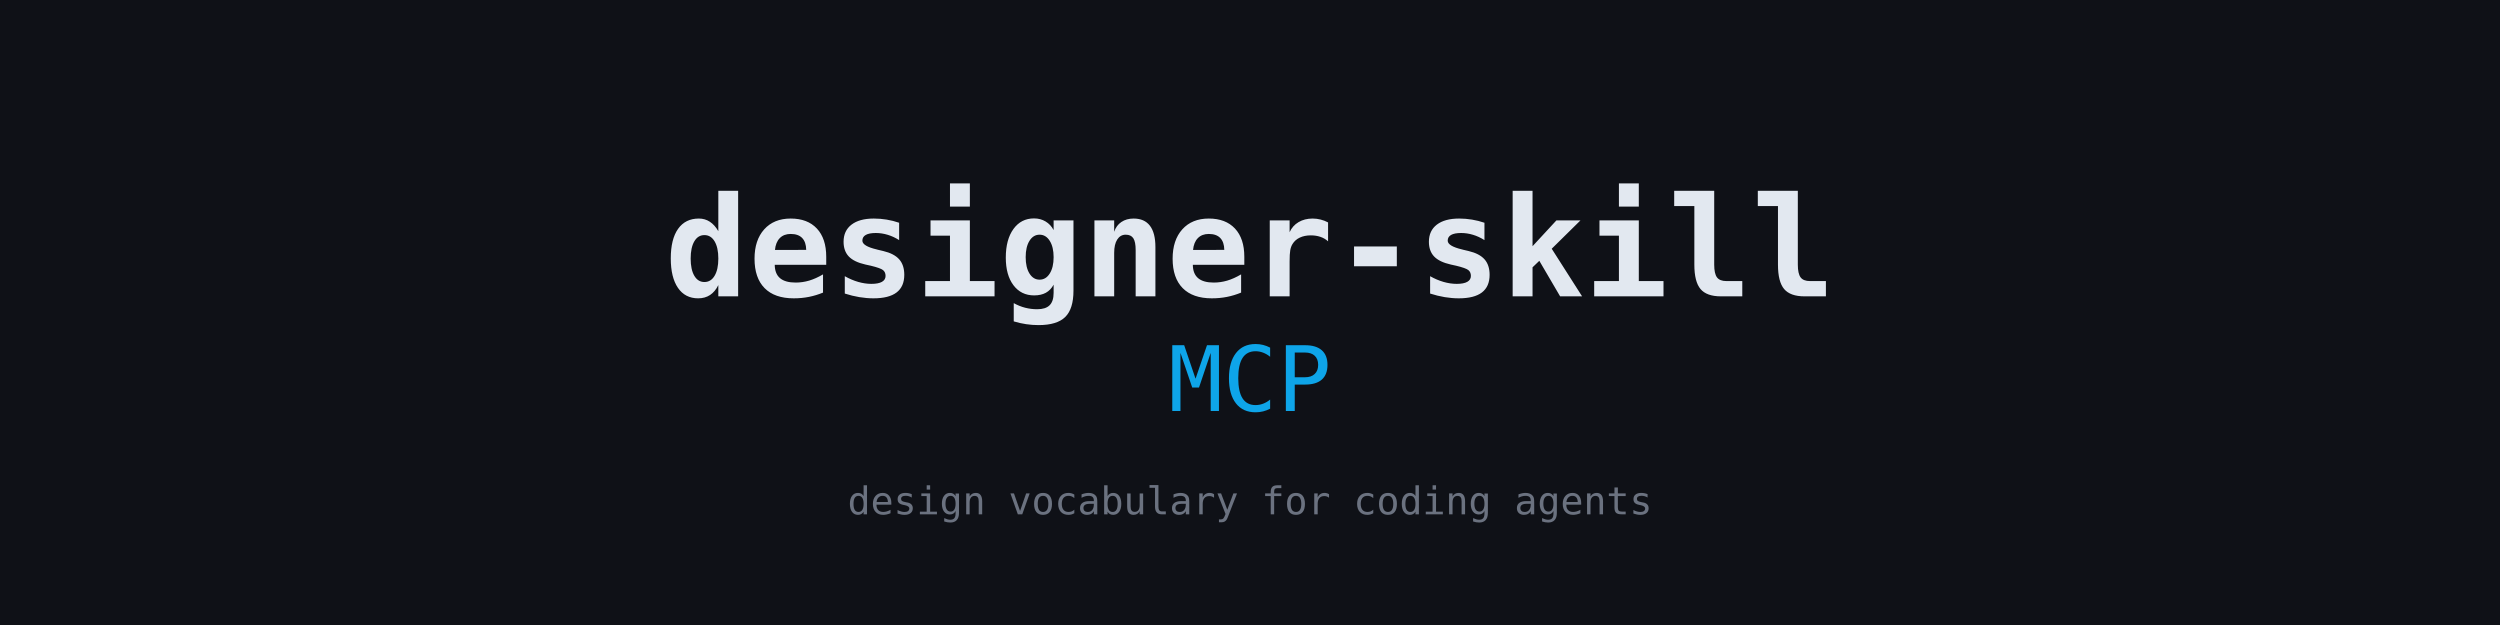
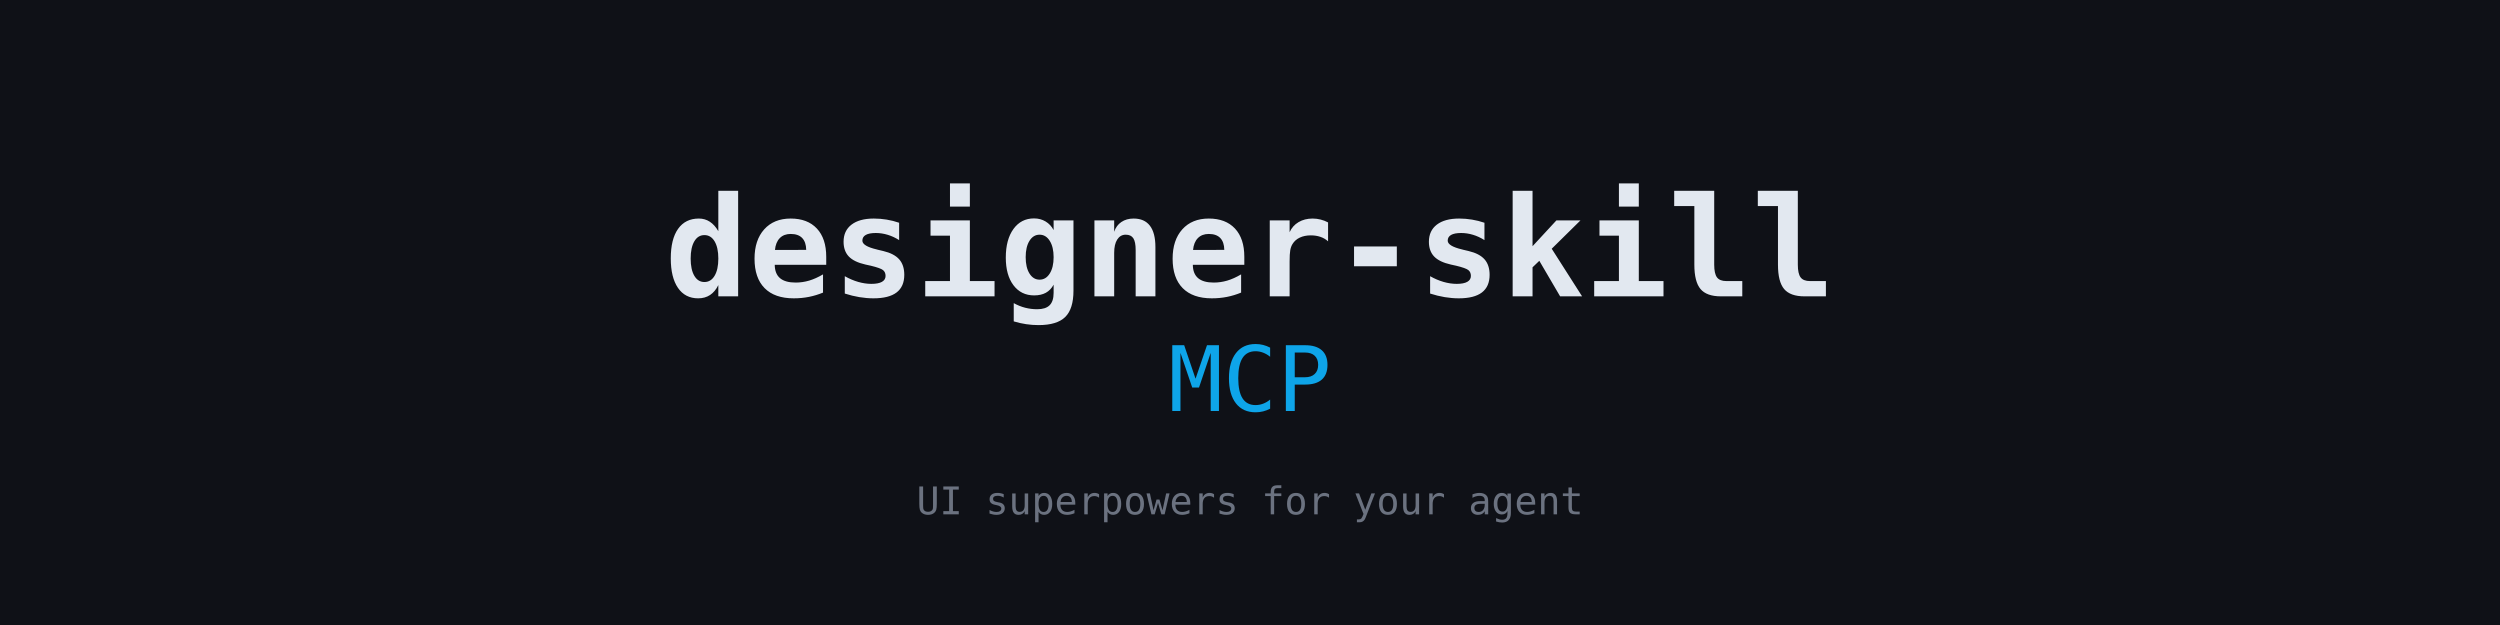
<svg xmlns="http://www.w3.org/2000/svg" viewBox="0 0 1440 360">
  <rect width="1440" height="360" fill="#0f1117" />
  <text x="720" y="148" font-family="ui-monospace, 'Cascadia Code', 'SF Mono', Menlo, monospace" font-size="80" font-weight="600" fill="#e2e8f0" text-anchor="middle" dominant-baseline="middle">designer-skill</text>
  <text x="720" y="222" font-family="ui-monospace, 'Cascadia Code', 'SF Mono', Menlo, monospace" font-size="52" font-weight="400" fill="#0ea5e9" text-anchor="middle" dominant-baseline="middle">MCP</text>
-   <text x="720" y="290" font-family="ui-monospace, 'Cascadia Code', 'SF Mono', Menlo, monospace" font-size="22" font-weight="400" fill="#6b7280" text-anchor="middle" dominant-baseline="middle">design vocabulary for coding agents</text>
+   <text x="720" y="290" font-family="ui-monospace, 'Cascadia Code', 'SF Mono', Menlo, monospace" font-size="22" font-weight="400" fill="#6b7280" text-anchor="middle" dominant-baseline="middle">UI superpowers for your agent</text>
</svg>
